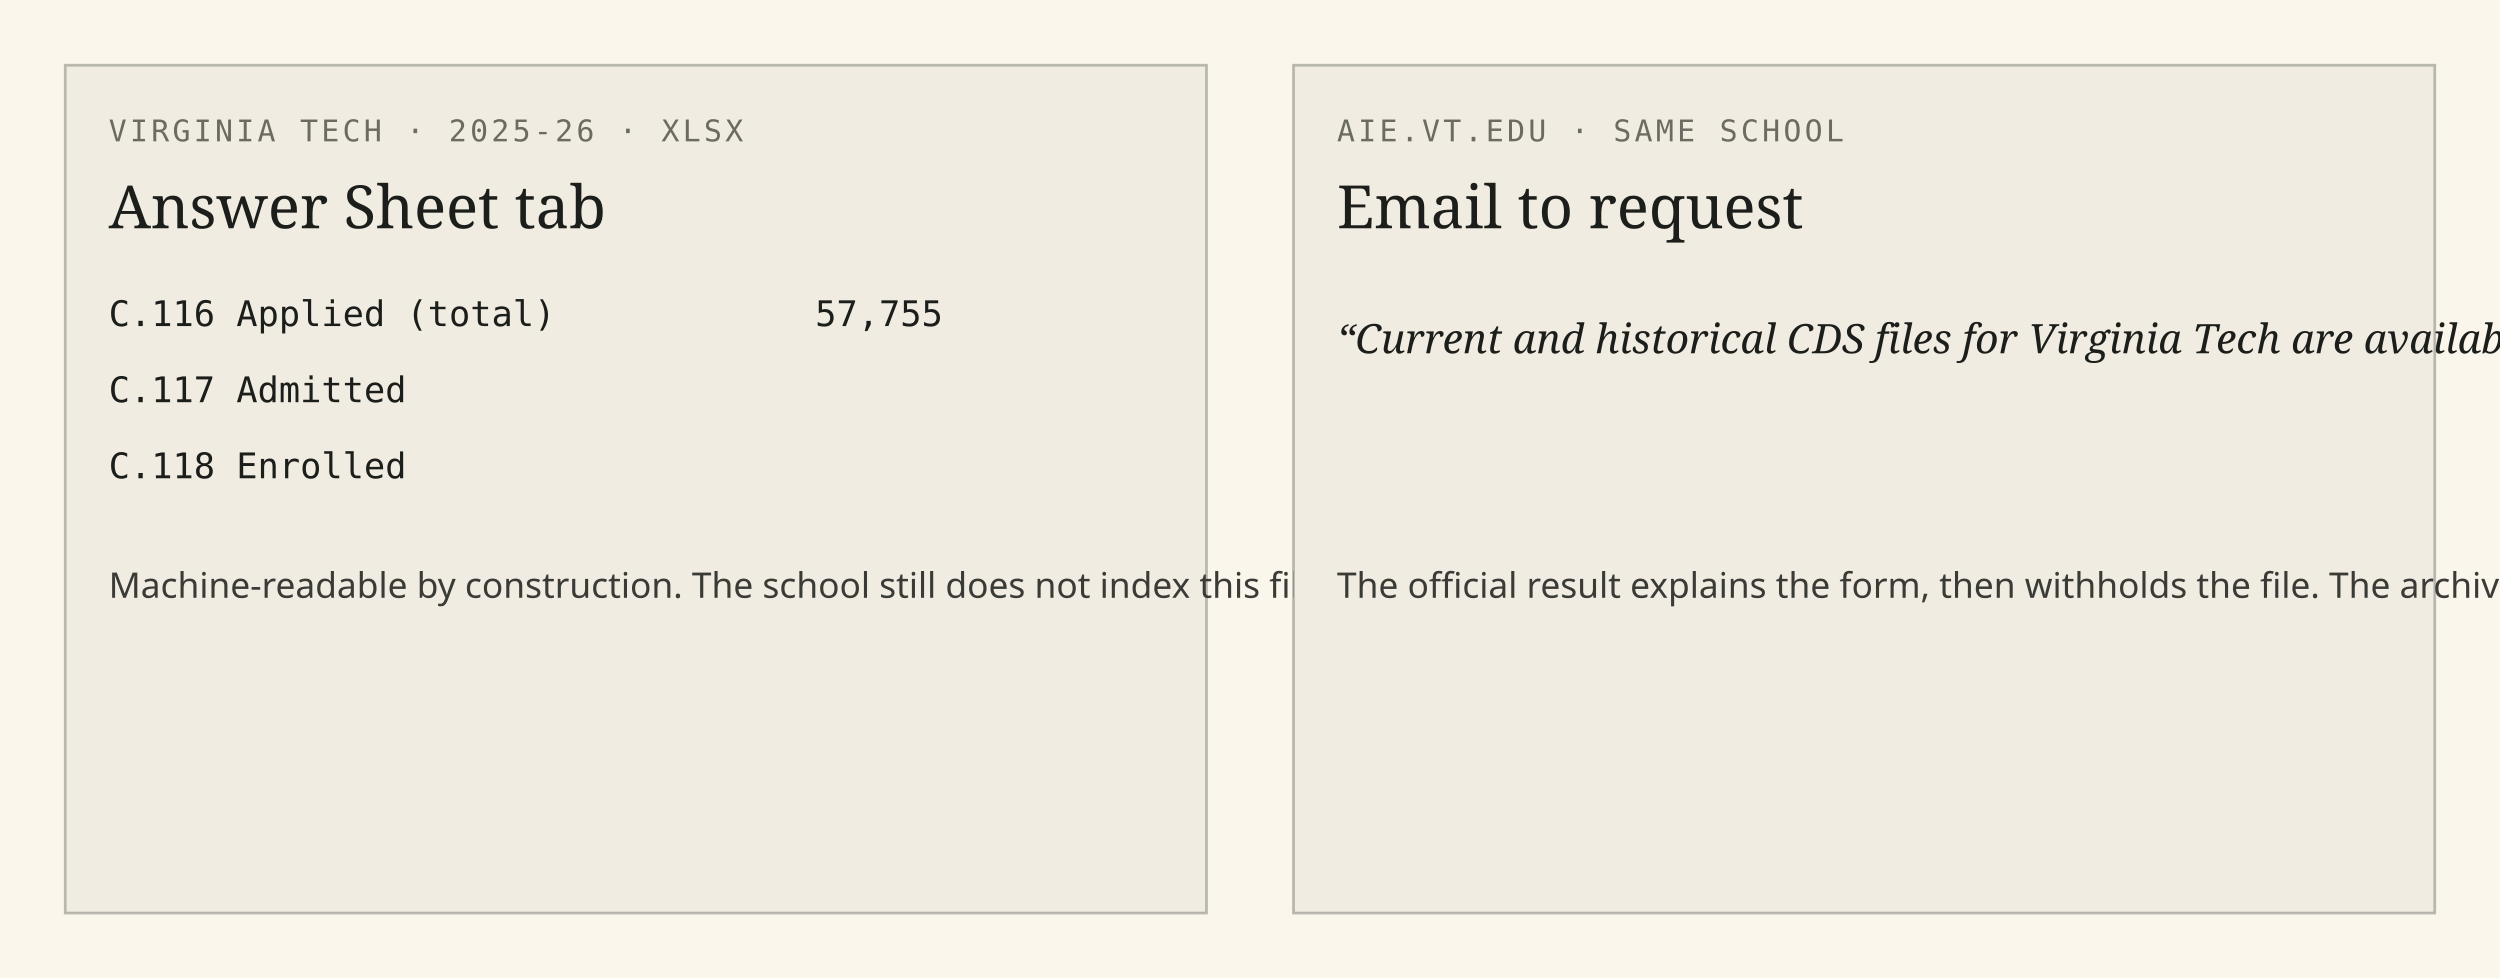
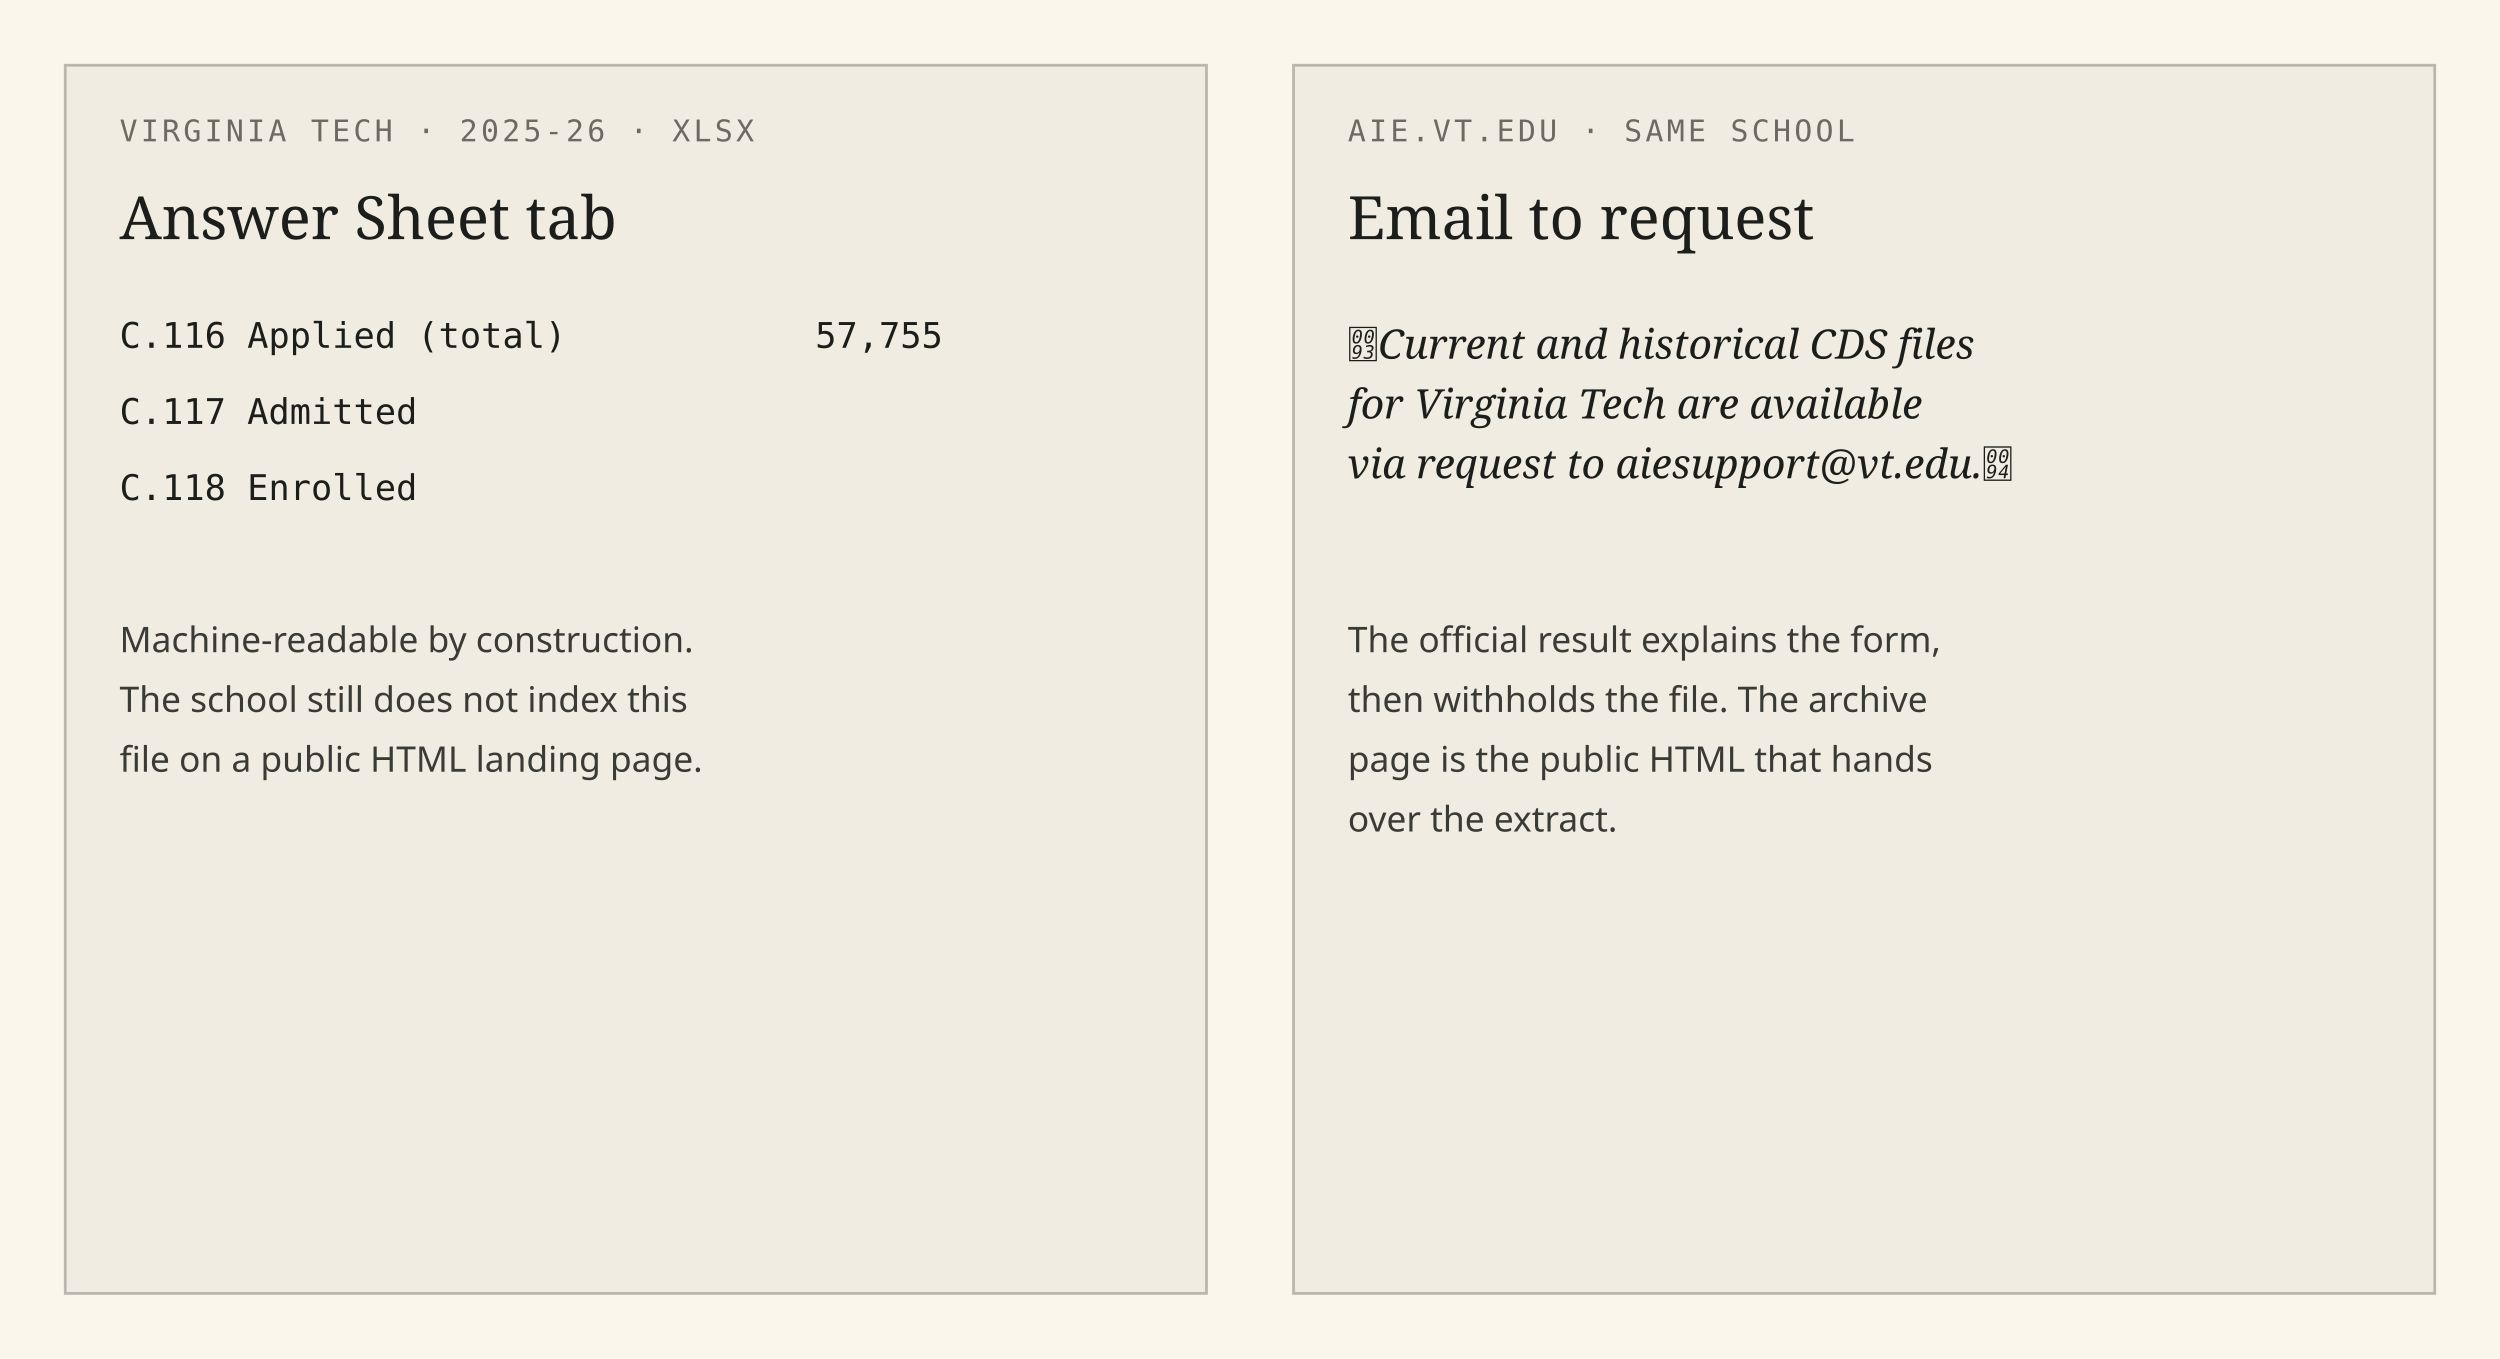
- <svg xmlns="http://www.w3.org/2000/svg" width="920" height="360" viewBox="0 0 920 360" role="img">
-   <rect width="920" height="360" fill="#faf6ec" />
-   <rect x="24" y="24" width="420" height="312" fill="#f1ece1" stroke="rgba(28,30,27,.28)" />
-   <text x="40" y="52" font-family="ui-monospace, Menlo, monospace" font-size="11" letter-spacing="1.2" fill="#6b6a63">VIRGINIA TECH · 2025-26 · XLSX</text>
-   <text x="40" y="84" font-family="Georgia, serif" font-size="22" fill="#1c1e1b">Answer Sheet tab</text>
-   <text x="40" y="120" font-family="ui-monospace, Menlo, monospace" font-size="13" fill="#1c1e1b">C.116  Applied (total)</text>
-   <text x="300" y="120" font-family="ui-monospace, Menlo, monospace" font-size="13" fill="#1c1e1b">57,755</text>
-   <text x="40" y="148" font-family="ui-monospace, Menlo, monospace" font-size="13" fill="#1c1e1b">C.117  Admitted</text>
-   <text x="40" y="176" font-family="ui-monospace, Menlo, monospace" font-size="13" fill="#1c1e1b">C.118  Enrolled</text>
-   <text x="40" y="220" font-family="ui-sans-serif, system-ui, sans-serif" font-size="13" fill="#3a3b37">Machine-readable by construction. The school still does not index this file on a public HTML landing page.</text>
-   <rect x="476" y="24" width="420" height="312" fill="#f1ece1" stroke="rgba(28,30,27,.28)" />
-   <text x="492" y="52" font-family="ui-monospace, Menlo, monospace" font-size="11" letter-spacing="1.2" fill="#6b6a63">AIE.VT.EDU · SAME SCHOOL</text>
-   <text x="492" y="84" font-family="Georgia, serif" font-size="22" fill="#1c1e1b">Email to request</text>
-   <text x="492" y="130" font-family="Georgia, serif" font-size="15" font-style="italic" fill="#1c1e1b">“Current and historical CDS files for Virginia Tech are available via request to aiesupport@vt.edu.”</text>
-   <text x="492" y="220" font-family="ui-sans-serif, system-ui, sans-serif" font-size="13" fill="#3a3b37">The official result explains the form, then withholds the file. The archive page is the public HTML that hands over the extract.</text>
+ <svg xmlns="http://www.w3.org/2000/svg" width="920" height="500" viewBox="0 0 920 500" role="img">
+   <rect width="920" height="500" fill="#faf6ec" />
+   <rect x="24" y="24" width="420" height="452" fill="#f1ece1" stroke="rgba(28,30,27,.28)" />
+   <text x="44" y="52" font-family="ui-monospace, Menlo, monospace" font-size="11" letter-spacing="1.2" fill="#6b6a63">VIRGINIA TECH · 2025-26 · XLSX</text>
+   <text x="44" y="88" font-family="Georgia, serif" font-size="22" fill="#1c1e1b">Answer Sheet tab</text>
+   <text font-family="ui-monospace, Menlo, monospace" font-size="13" fill="#1c1e1b">
+     <tspan x="44" y="128">C.116  Applied (total)</tspan>
+     <tspan x="300" y="128">57,755</tspan>
+     <tspan x="44" y="156">C.117  Admitted</tspan>
+     <tspan x="44" y="184">C.118  Enrolled</tspan>
+   </text>
+   <text font-family="ui-sans-serif, system-ui, sans-serif" font-size="13" fill="#3a3b37">
+     <tspan x="44" y="240">Machine-readable by construction.</tspan>
+     <tspan x="44" y="262">The school still does not index this</tspan>
+     <tspan x="44" y="284">file on a public HTML landing page.</tspan>
+   </text>
+   <rect x="476" y="24" width="420" height="452" fill="#f1ece1" stroke="rgba(28,30,27,.28)" />
+   <text x="496" y="52" font-family="ui-monospace, Menlo, monospace" font-size="11" letter-spacing="1.2" fill="#6b6a63">AIE.VT.EDU · SAME SCHOOL</text>
+   <text x="496" y="88" font-family="Georgia, serif" font-size="22" fill="#1c1e1b">Email to request</text>
+   <text font-family="Georgia, serif" font-size="15" font-style="italic" fill="#1c1e1b">
+     <tspan x="496" y="132">Current and historical CDS files</tspan>
+     <tspan x="496" y="154">for Virginia Tech are available</tspan>
+     <tspan x="496" y="176">via request to aiesupport@vt.edu.</tspan>
+   </text>
+   <text font-family="ui-sans-serif, system-ui, sans-serif" font-size="13" fill="#3a3b37">
+     <tspan x="496" y="240">The official result explains the form,</tspan>
+     <tspan x="496" y="262">then withholds the file. The archive</tspan>
+     <tspan x="496" y="284">page is the public HTML that hands</tspan>
+     <tspan x="496" y="306">over the extract.</tspan>
+   </text>
</svg>
